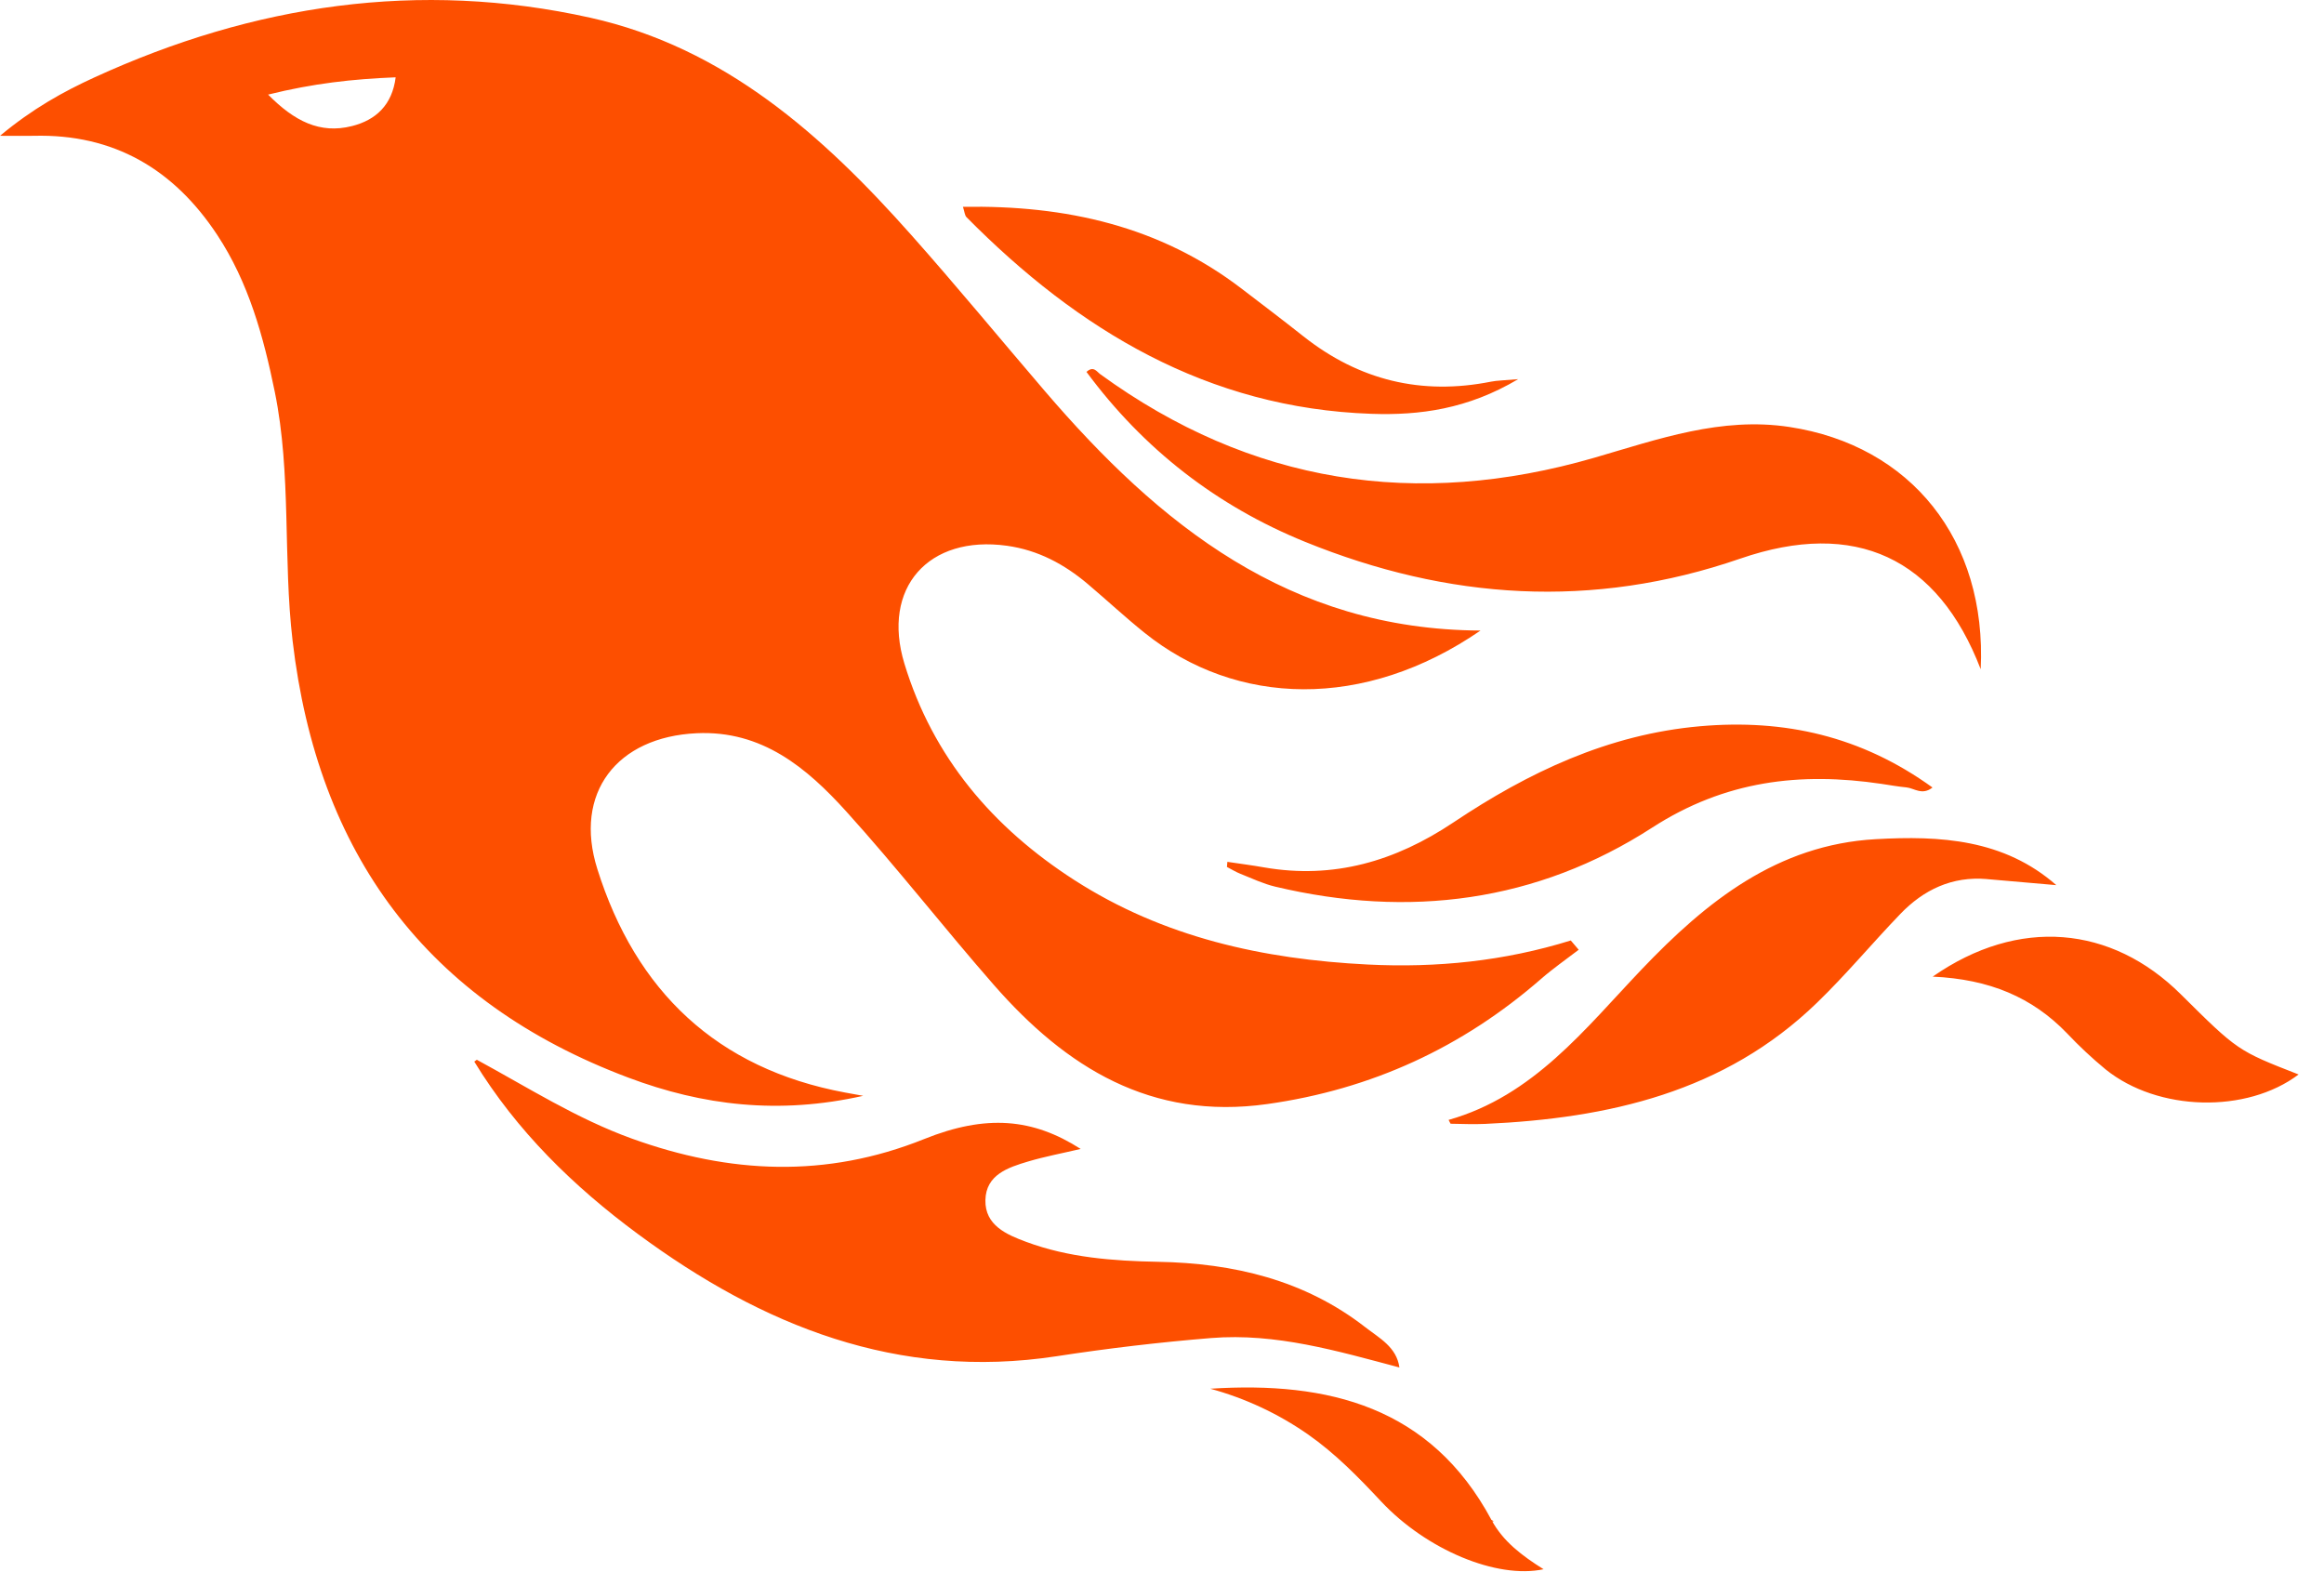
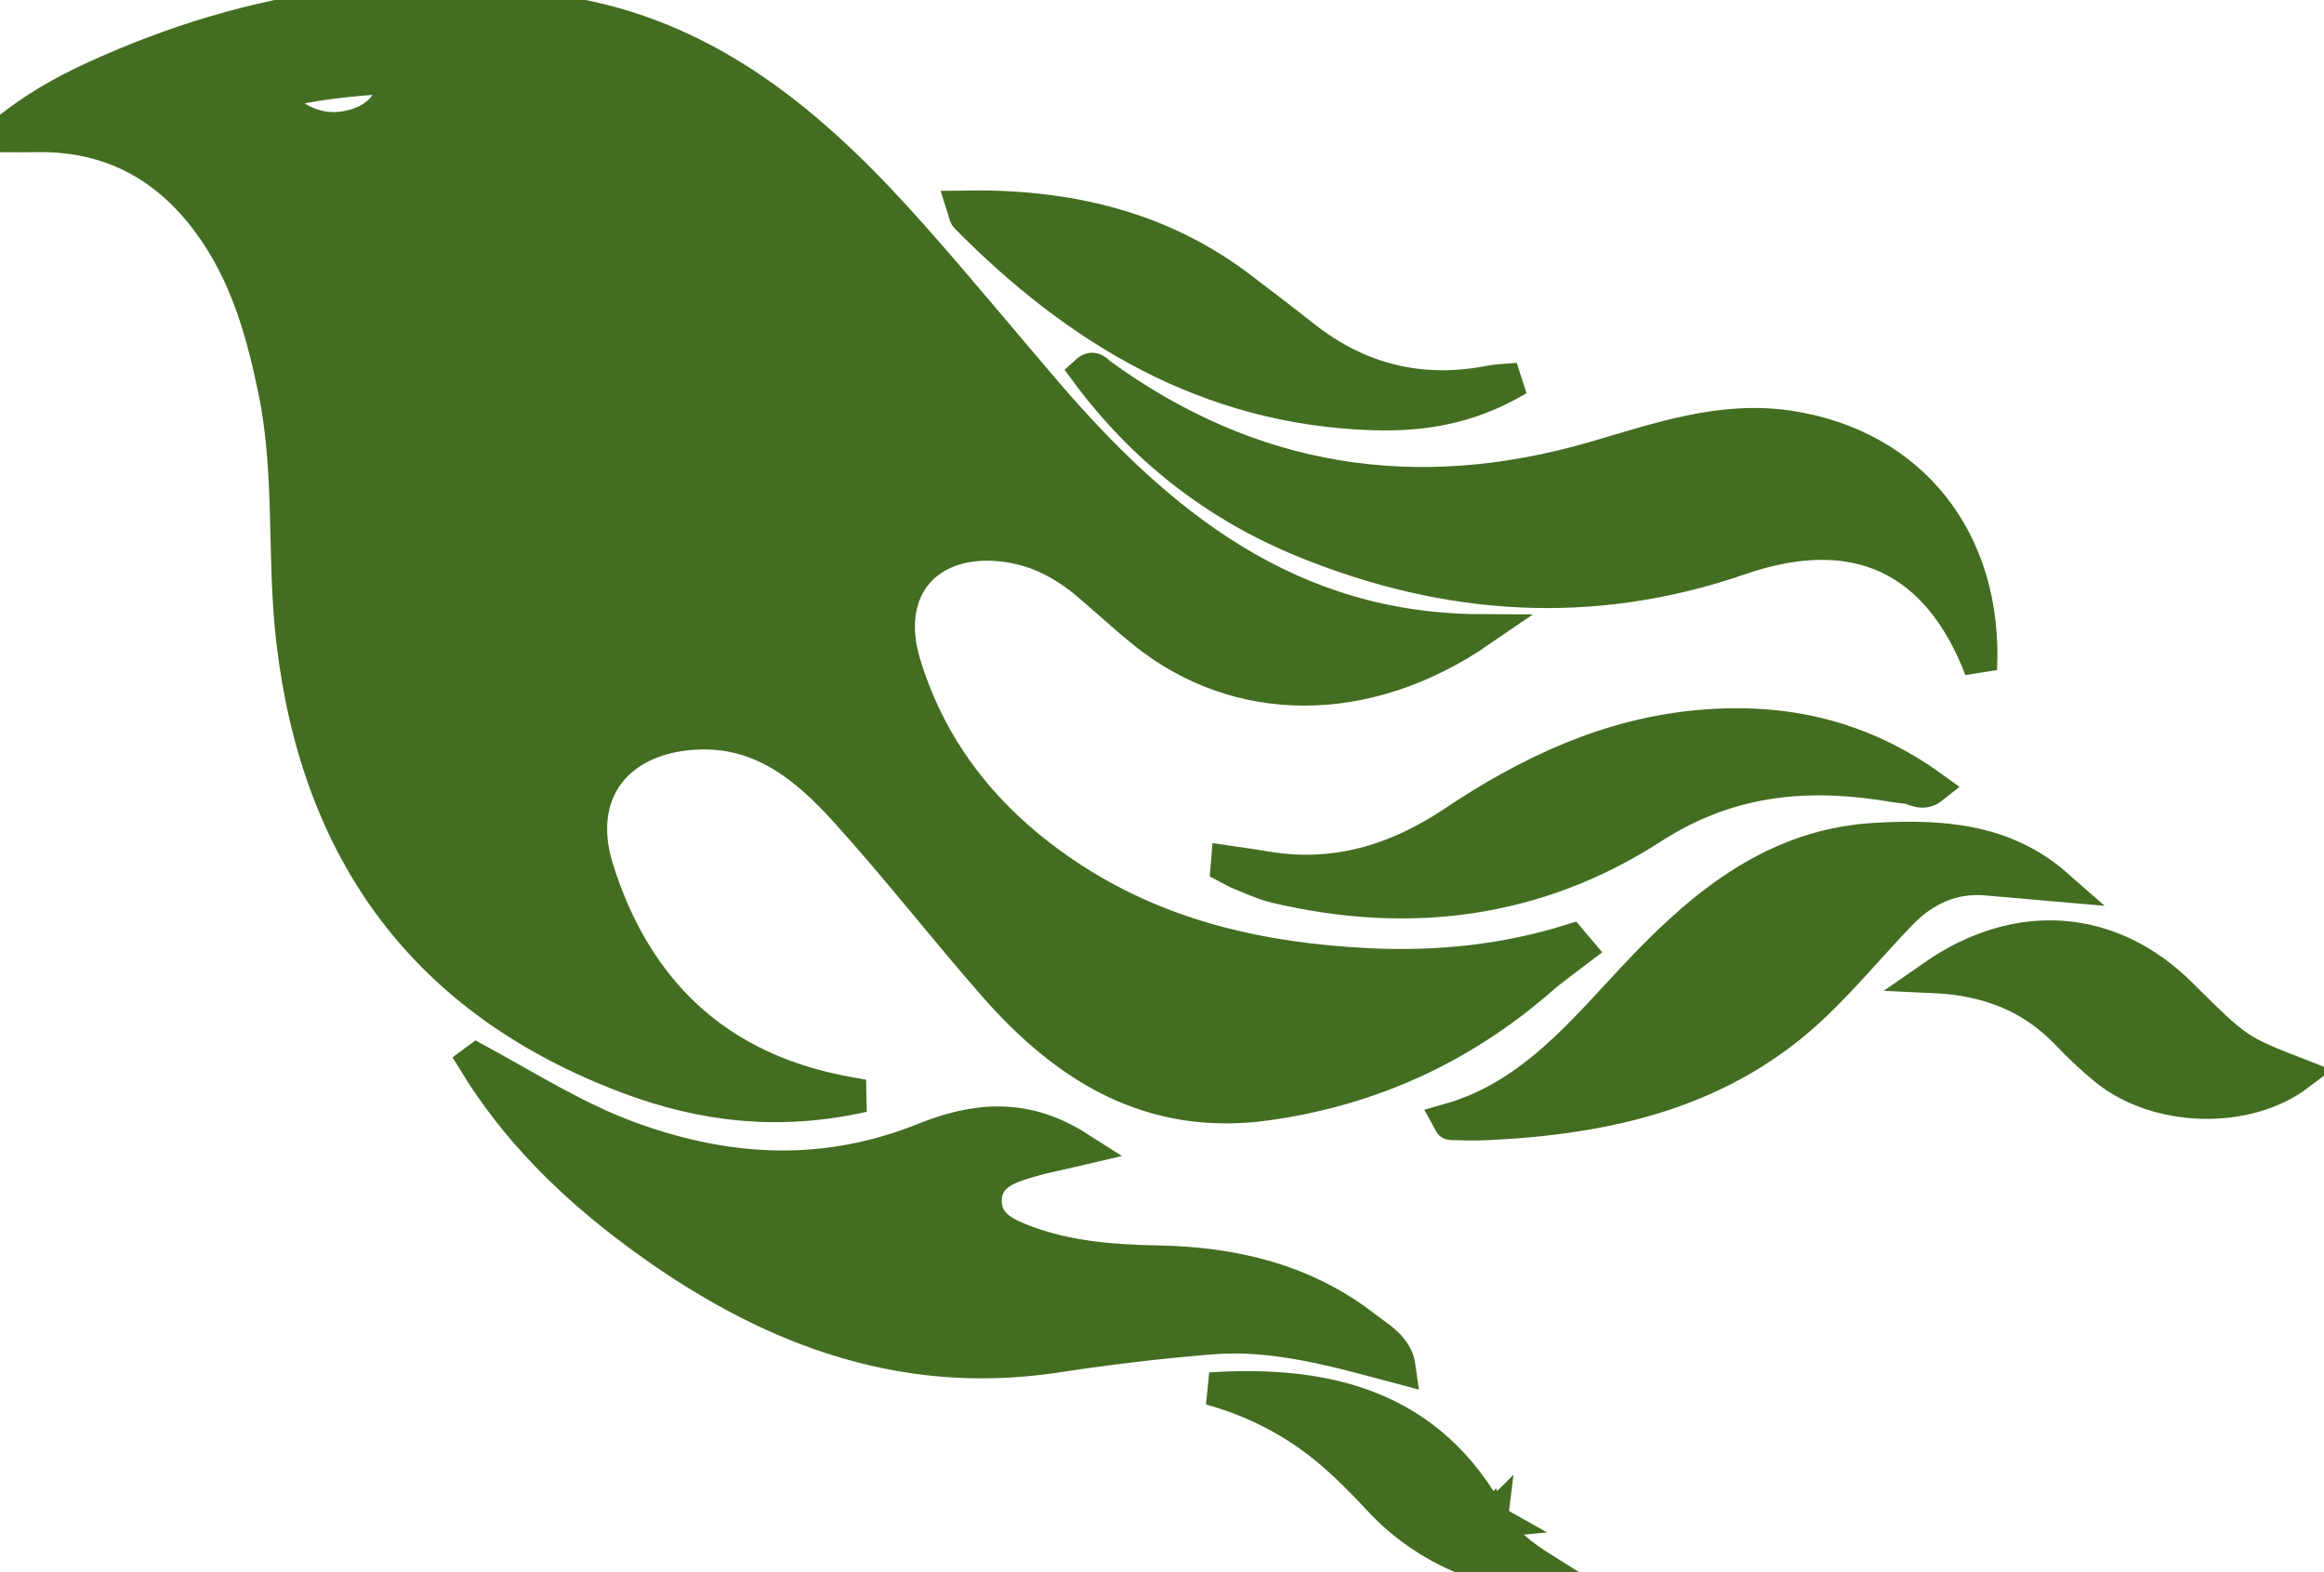
<svg xmlns="http://www.w3.org/2000/svg" viewBox="0 0 71 48" fill="currentColor" aria-hidden="true">
-   <path d="m26.371 33.477-.552-.1c-3.92-.729-6.397-3.1-7.57-6.829-.733-2.324.597-4.035 3.035-4.148 1.995-.092 3.362 1.055 4.57 2.39 1.557 1.72 2.984 3.558 4.514 5.305 2.202 2.515 4.797 4.134 8.347 3.634 3.183-.448 5.958-1.725 8.371-3.828.363-.316.761-.592 1.144-.886l-.241-.284c-2.027.63-4.093.841-6.205.735-3.195-.16-6.24-.828-8.964-2.582-2.486-1.601-4.319-3.746-5.19-6.611-.704-2.315.736-3.934 3.135-3.6.948.133 1.746.56 2.463 1.165.583.493 1.143 1.015 1.738 1.493 2.8 2.25 6.712 2.375 10.265-.068-5.842-.026-9.817-3.24-13.308-7.313-1.366-1.594-2.7-3.216-4.095-4.785-2.698-3.036-5.692-5.71-9.79-6.623C12.8-.623 7.745.14 2.893 2.361 1.926 2.804.997 3.319 0 4.149c.494 0 .763.006 1.032 0 2.446-.064 4.28 1.023 5.602 3.024.962 1.457 1.415 3.104 1.761 4.798.513 2.515.247 5.078.544 7.605.761 6.494 4.08 11.026 10.26 13.346 2.267.852 4.591 1.135 7.172.555ZM10.751 3.852c-.976.246-1.756-.148-2.56-.962 1.377-.343 2.592-.476 3.897-.528-.107.848-.607 1.306-1.336 1.49Zm32.002 37.924c-.085-.626-.62-.901-1.04-1.228-1.857-1.446-4.03-1.958-6.333-2-1.375-.026-2.735-.128-4.031-.61-.595-.22-1.26-.505-1.244-1.272.015-.78.693-1 1.31-1.184.505-.15 1.026-.247 1.6-.382-1.46-.936-2.886-1.065-4.787-.3-2.993 1.202-5.943 1.06-8.926-.017-1.684-.608-3.179-1.563-4.735-2.408l-.077.057c1.29 2.115 3.034 3.817 5.004 5.271 3.793 2.8 7.936 4.471 12.784 3.73A66.714 66.714 0 0 1 37 40.877c1.98-.16 3.866.398 5.753.899Zm-9.14-30.345c-.105-.076-.206-.266-.42-.069 1.745 2.36 3.985 4.098 6.683 5.193 4.354 1.767 8.773 2.07 13.293.51 3.51-1.21 6.033-.028 7.343 3.38.19-3.955-2.137-6.837-5.843-7.401-2.084-.318-4.01.373-5.962.94-5.434 1.575-10.485.798-15.094-2.553Zm27.085 15.425c.708.059 1.416.123 2.124.185-1.6-1.405-3.55-1.517-5.523-1.404-3.003.17-5.167 1.903-7.14 3.972-1.739 1.824-3.31 3.87-5.903 4.604.043.078.054.117.066.117.35.005.699.021 1.047.005 3.768-.17 7.317-.965 10.14-3.7.89-.86 1.685-1.817 2.544-2.71.716-.746 1.584-1.159 2.645-1.07Zm-8.753-4.67c-2.812.246-5.254 1.409-7.548 2.943-1.766 1.18-3.654 1.738-5.776 1.37-.374-.066-.75-.114-1.124-.17l-.013.156c.135.07.265.151.405.207.354.14.702.308 1.07.395 4.083.971 7.992.474 11.516-1.803 2.221-1.435 4.521-1.707 7.013-1.336.252.038.503.083.756.107.234.022.479.255.795.003-2.179-1.574-4.526-2.096-7.094-1.872Zm-10.049-9.544c1.475.051 2.943-.142 4.486-1.059-.452.04-.643.04-.827.076-2.126.424-4.033-.04-5.733-1.383-.623-.493-1.257-.974-1.889-1.457-2.503-1.914-5.374-2.555-8.514-2.5.05.154.054.26.108.315 3.417 3.455 7.371 5.836 12.369 6.008Zm24.727 17.731c-2.114-2.097-4.952-2.367-7.578-.537 1.738.078 3.043.632 4.101 1.728a13 13 0 0 0 1.182 1.106c1.6 1.29 4.311 1.352 5.896.155-1.861-.726-1.861-.726-3.601-2.452Zm-21.058 16.06c-1.858-3.46-4.981-4.24-8.59-4.008a9.667 9.667 0 0 1 2.977 1.39c.84.586 1.547 1.311 2.243 2.055 1.38 1.473 3.534 2.376 4.962 2.07-.656-.412-1.238-.848-1.592-1.507Zl-.006.006-.036-.004.021.018.012.053Za.127.127 0 0 0 .015.043c.005.008.038 0 .058-.002Zl-.008.01.005.026.024.014Z" fill="#FD4F00" />
+   <path d="m26.371 33.477-.552-.1c-3.92-.729-6.397-3.1-7.57-6.829-.733-2.324.597-4.035 3.035-4.148 1.995-.092 3.362 1.055 4.57 2.39 1.557 1.72 2.984 3.558 4.514 5.305 2.202 2.515 4.797 4.134 8.347 3.634 3.183-.448 5.958-1.725 8.371-3.828.363-.316.761-.592 1.144-.886l-.241-.284c-2.027.63-4.093.841-6.205.735-3.195-.16-6.24-.828-8.964-2.582-2.486-1.601-4.319-3.746-5.19-6.611-.704-2.315.736-3.934 3.135-3.6.948.133 1.746.56 2.463 1.165.583.493 1.143 1.015 1.738 1.493 2.8 2.25 6.712 2.375 10.265-.068-5.842-.026-9.817-3.24-13.308-7.313-1.366-1.594-2.7-3.216-4.095-4.785-2.698-3.036-5.692-5.71-9.79-6.623C12.8-.623 7.745.14 2.893 2.361 1.926 2.804.997 3.319 0 4.149c.494 0 .763.006 1.032 0 2.446-.064 4.28 1.023 5.602 3.024.962 1.457 1.415 3.104 1.761 4.798.513 2.515.247 5.078.544 7.605.761 6.494 4.08 11.026 10.26 13.346 2.267.852 4.591 1.135 7.172.555ZM10.751 3.852c-.976.246-1.756-.148-2.56-.962 1.377-.343 2.592-.476 3.897-.528-.107.848-.607 1.306-1.336 1.49Zm32.002 37.924c-.085-.626-.62-.901-1.04-1.228-1.857-1.446-4.03-1.958-6.333-2-1.375-.026-2.735-.128-4.031-.61-.595-.22-1.26-.505-1.244-1.272.015-.78.693-1 1.31-1.184.505-.15 1.026-.247 1.6-.382-1.46-.936-2.886-1.065-4.787-.3-2.993 1.202-5.943 1.06-8.926-.017-1.684-.608-3.179-1.563-4.735-2.408l-.077.057c1.29 2.115 3.034 3.817 5.004 5.271 3.793 2.8 7.936 4.471 12.784 3.73A66.714 66.714 0 0 1 37 40.877c1.98-.16 3.866.398 5.753.899Zm-9.14-30.345c-.105-.076-.206-.266-.42-.069 1.745 2.36 3.985 4.098 6.683 5.193 4.354 1.767 8.773 2.07 13.293.51 3.51-1.21 6.033-.028 7.343 3.38.19-3.955-2.137-6.837-5.843-7.401-2.084-.318-4.01.373-5.962.94-5.434 1.575-10.485.798-15.094-2.553Zm27.085 15.425c.708.059 1.416.123 2.124.185-1.6-1.405-3.55-1.517-5.523-1.404-3.003.17-5.167 1.903-7.14 3.972-1.739 1.824-3.31 3.87-5.903 4.604.043.078.054.117.066.117.35.005.699.021 1.047.005 3.768-.17 7.317-.965 10.14-3.7.89-.86 1.685-1.817 2.544-2.71.716-.746 1.584-1.159 2.645-1.07Zm-8.753-4.67c-2.812.246-5.254 1.409-7.548 2.943-1.766 1.18-3.654 1.738-5.776 1.37-.374-.066-.75-.114-1.124-.17l-.013.156c.135.07.265.151.405.207.354.14.702.308 1.07.395 4.083.971 7.992.474 11.516-1.803 2.221-1.435 4.521-1.707 7.013-1.336.252.038.503.083.756.107.234.022.479.255.795.003-2.179-1.574-4.526-2.096-7.094-1.872Zm-10.049-9.544c1.475.051 2.943-.142 4.486-1.059-.452.04-.643.04-.827.076-2.126.424-4.033-.04-5.733-1.383-.623-.493-1.257-.974-1.889-1.457-2.503-1.914-5.374-2.555-8.514-2.5.05.154.054.26.108.315 3.417 3.455 7.371 5.836 12.369 6.008Zm24.727 17.731c-2.114-2.097-4.952-2.367-7.578-.537 1.738.078 3.043.632 4.101 1.728a13 13 0 0 0 1.182 1.106c1.6 1.29 4.311 1.352 5.896.155-1.861-.726-1.861-.726-3.601-2.452Zm-21.058 16.06c-1.858-3.46-4.981-4.24-8.59-4.008a9.667 9.667 0 0 1 2.977 1.39c.84.586 1.547 1.311 2.243 2.055 1.38 1.473 3.534 2.376 4.962 2.07-.656-.412-1.238-.848-1.592-1.507Zl-.006.006-.036-.004.021.018.012.053Za.127.127 0 0 0 .015.043c.005.008.038 0 .058-.002Zl-.008.01.005.026.024.014Z" fill="#436D21" stroke="#436D21" />
</svg>
